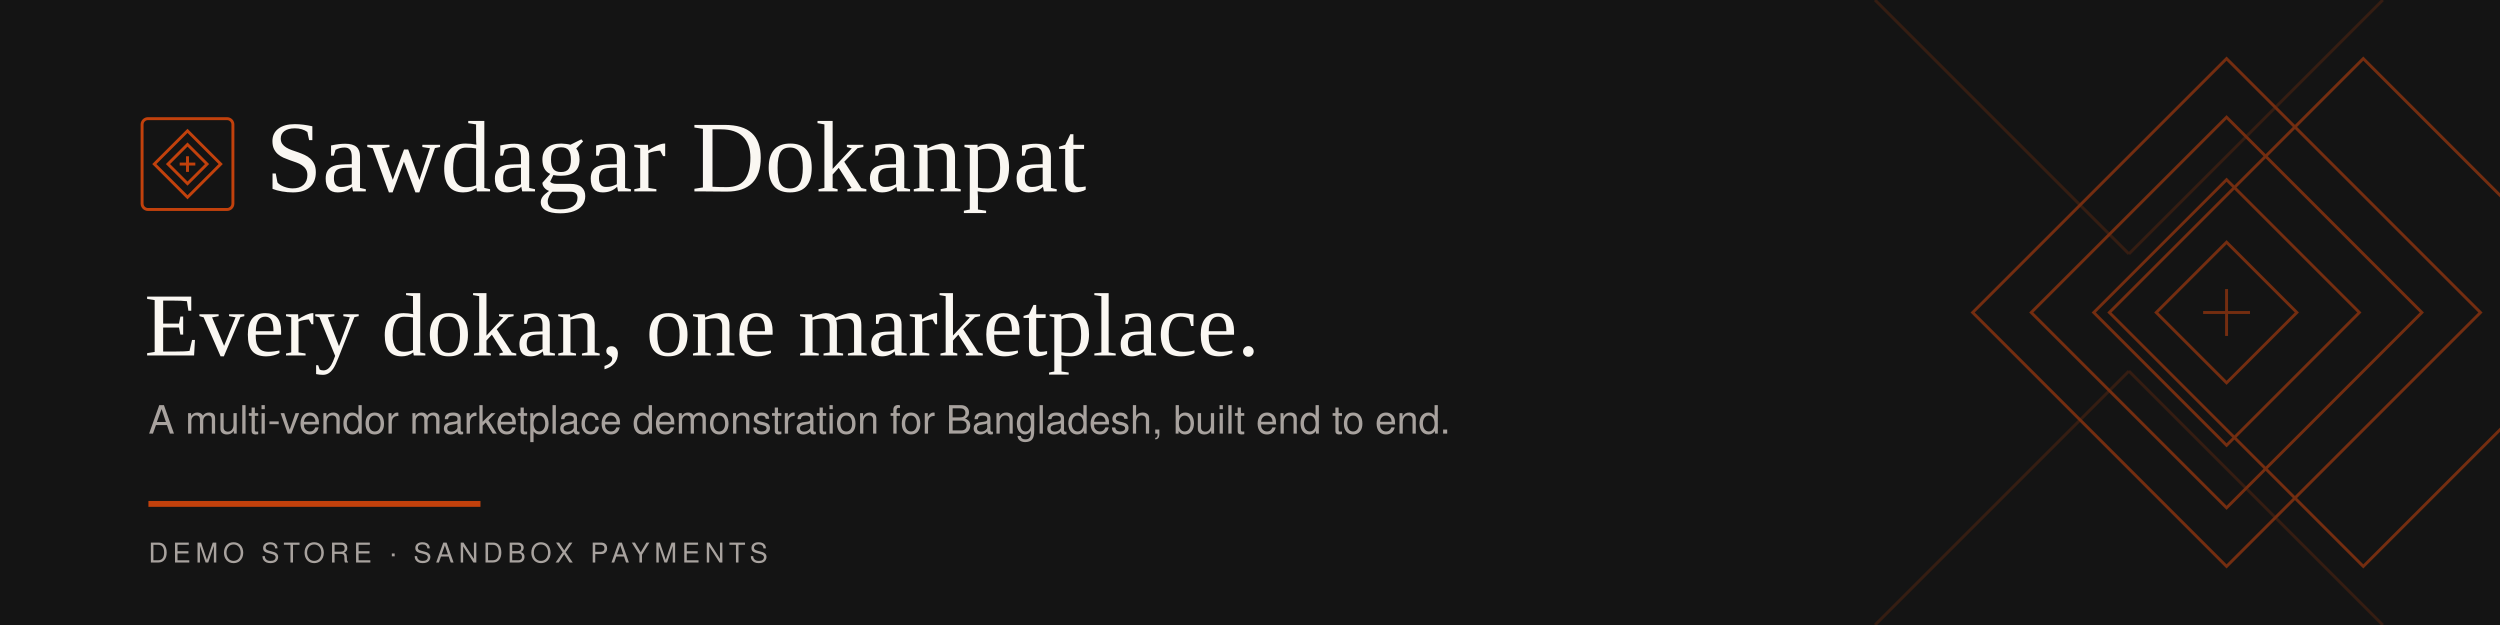
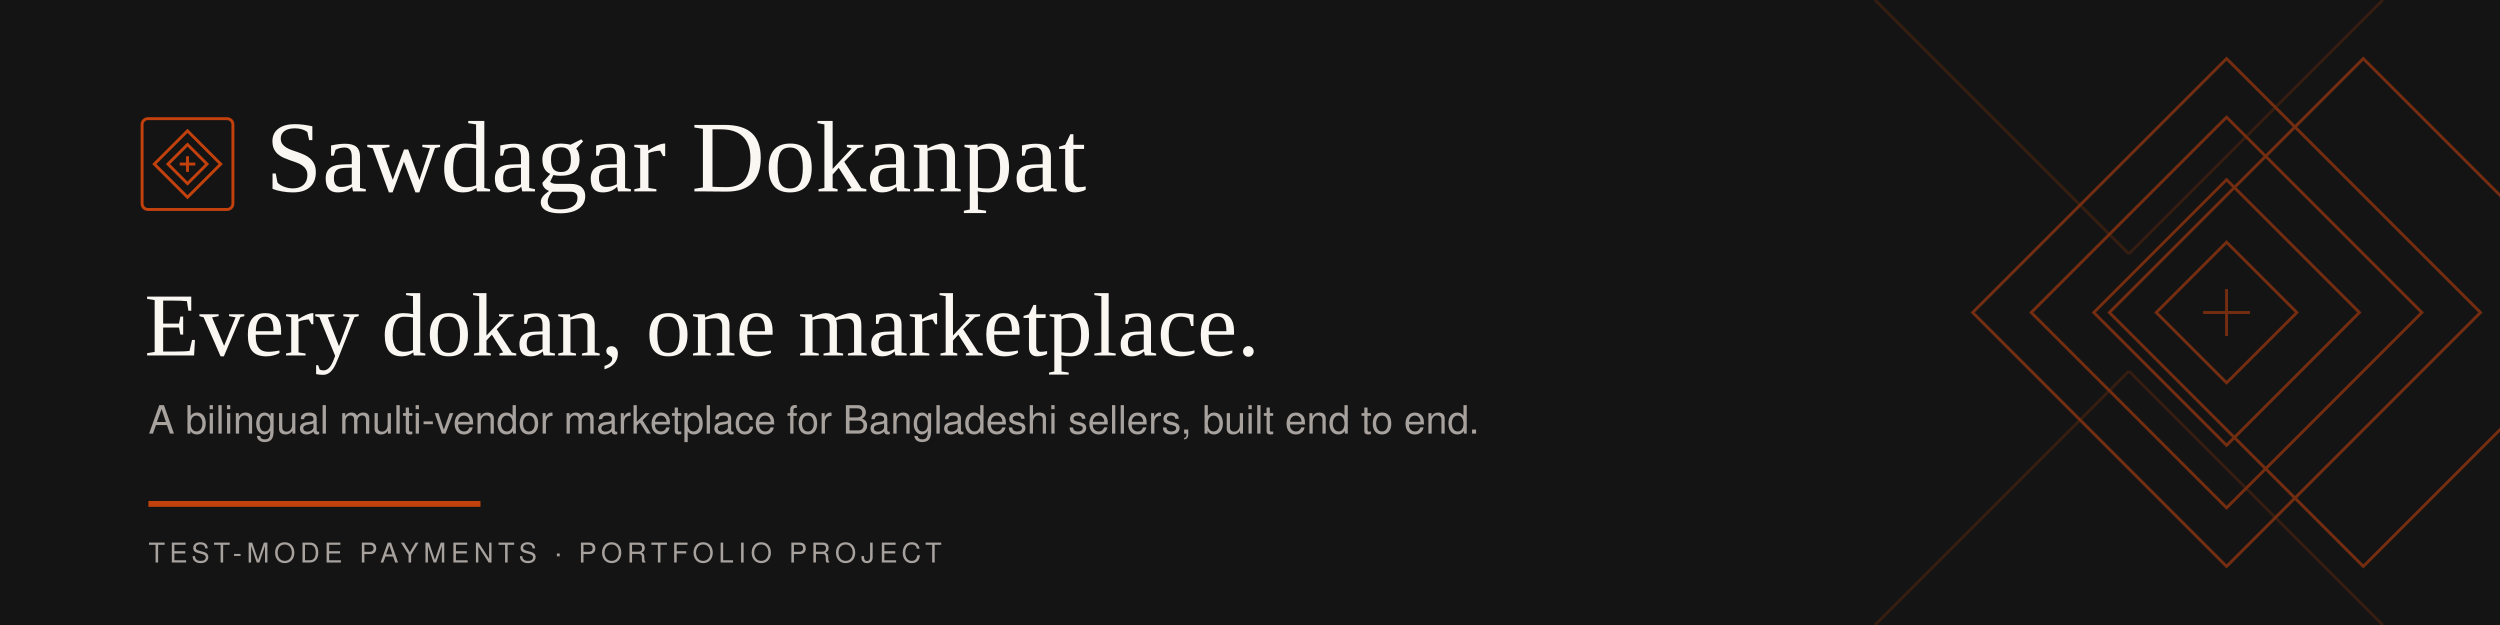
- <svg xmlns="http://www.w3.org/2000/svg" width="1280" height="320" viewBox="0 0 1280 320" role="img" aria-label="Sawdagar Dokanpat, a multi-vendor marketplace demonstration for Bangladesh">
+ <svg xmlns="http://www.w3.org/2000/svg" width="1280" height="320" viewBox="0 0 1280 320" role="img" aria-label="Sawdagar Dokanpat, a bilingual multi-vendor marketplace for Bangladesh">
  <rect width="1280" height="320" fill="#141414" />
  <g fill="none" stroke="#c2410c" stroke-width="1.5" opacity="0.55">
    <path d="M1010 160 1140 30 1270 160 1140 290Z" />
    <path d="M1010 160 1140 30 1270 160 1140 290Z" transform="translate(70 0)" />
    <path d="M1140 60 1240 160 1140 260 1040 160Z" />
    <path d="M1140 92 1208 160 1140 228 1072 160Z" />
    <path d="M1140 124 1176 160 1140 196 1104 160Z" />
    <path d="M1140 148v24M1128 160h24" />
    <path d="M960 320 1090 190M1220 320 1090 190M960 0l130 130M1220 0l-130 130" opacity="0.35" />
  </g>
  <g transform="translate(72 60)">
    <rect x="0.75" y="0.75" width="46.5" height="46.5" rx="3" fill="none" stroke="#c2410c" stroke-width="1.5" />
    <path d="M24 7 41 24 24 41 7 24Z" fill="none" stroke="#c2410c" stroke-width="1.5" />
    <path d="M24 14 34 24 24 34 14 24Z" fill="none" stroke="#c2410c" stroke-width="1.5" />
    <path d="M24 20v8M20 24h8" stroke="#c2410c" stroke-width="1.5" />
  </g>
  <text x="136" y="98" fill="#faf7f2" font-family="Georgia, 'Times New Roman', serif" font-size="52">Sawdagar Dokanpat</text>
  <text x="74" y="182" fill="#faf7f2" font-family="Georgia, 'Times New Roman', serif" font-size="46">Every dokan, one marketplace.</text>
-   <text x="76" y="222" fill="#a8a29e" font-family="Helvetica, Arial, sans-serif" font-size="20">A multi-vendor marketplace demonstration for Bangladesh, built end to end.</text>
+   <text x="76" y="222" fill="#a8a29e" font-family="Helvetica, Arial, sans-serif" font-size="20">A bilingual multi-vendor marketplace for Bangladeshi sellers, built end to end.</text>
  <line x1="76" y1="258" x2="246" y2="258" stroke="#c2410c" stroke-width="3" />
-   <text x="76" y="288" fill="#a8a29e" font-family="Helvetica, Arial, sans-serif" font-size="14" letter-spacing="2.4">DEMO STORE · SANDBOX PAYMENTS</text>
+   <text x="76" y="288" fill="#a8a29e" font-family="Helvetica, Arial, sans-serif" font-size="14" letter-spacing="2.4">TEST-MODE PAYMENTS · PORTFOLIO PROJECT</text>
</svg>
